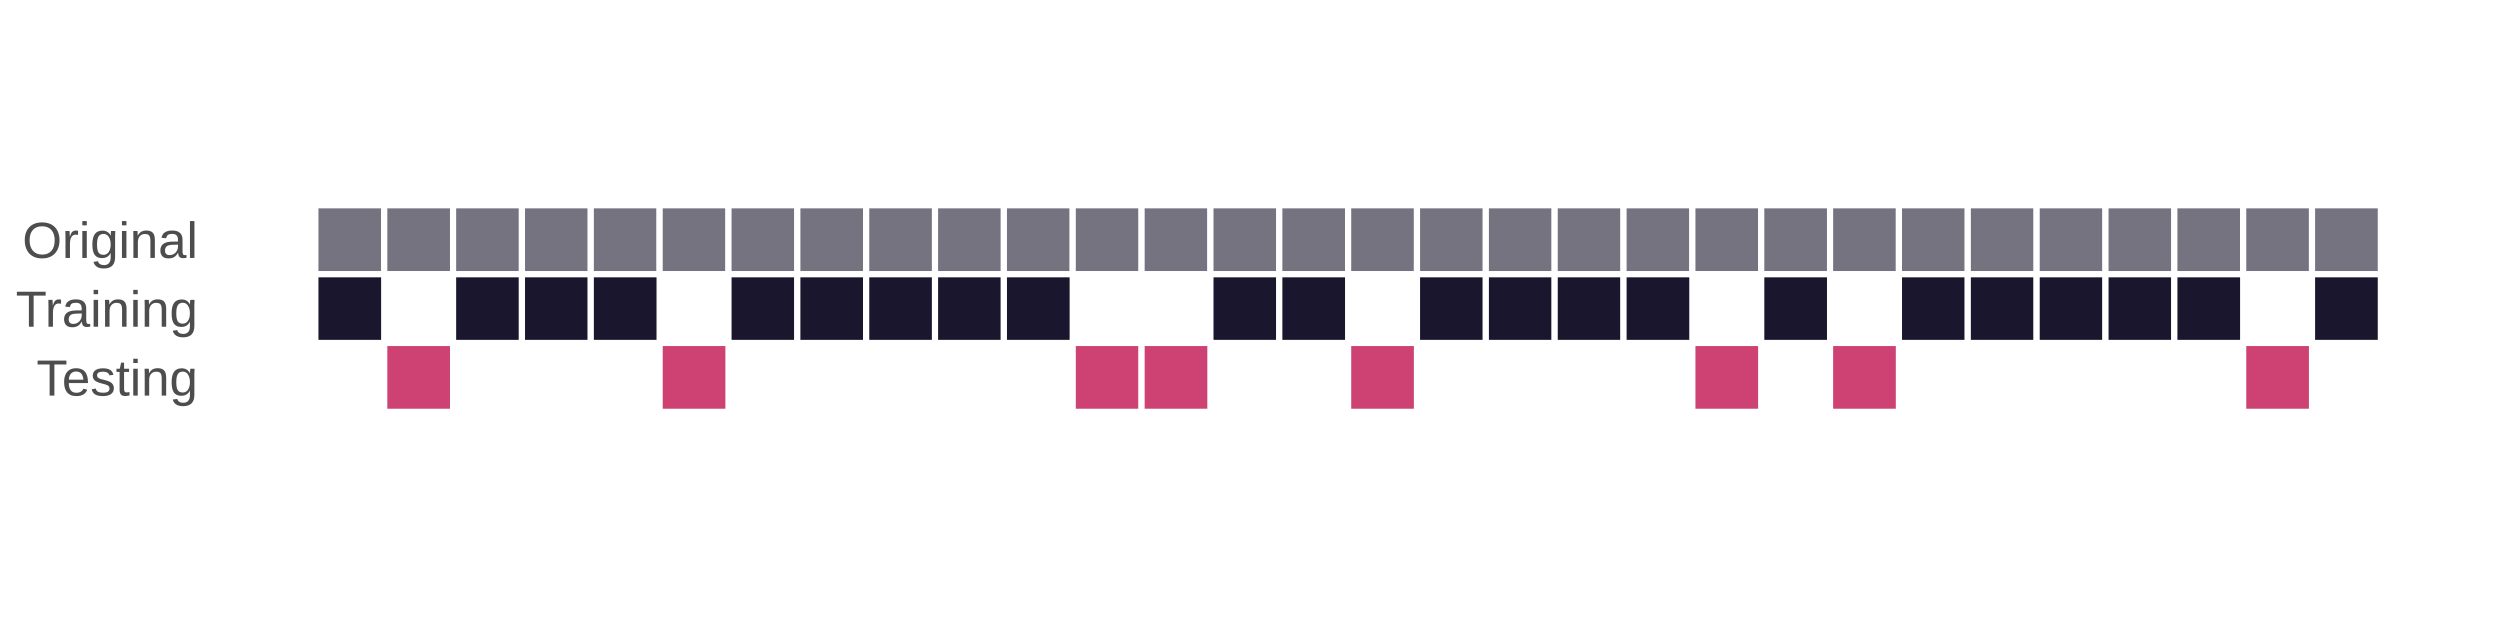
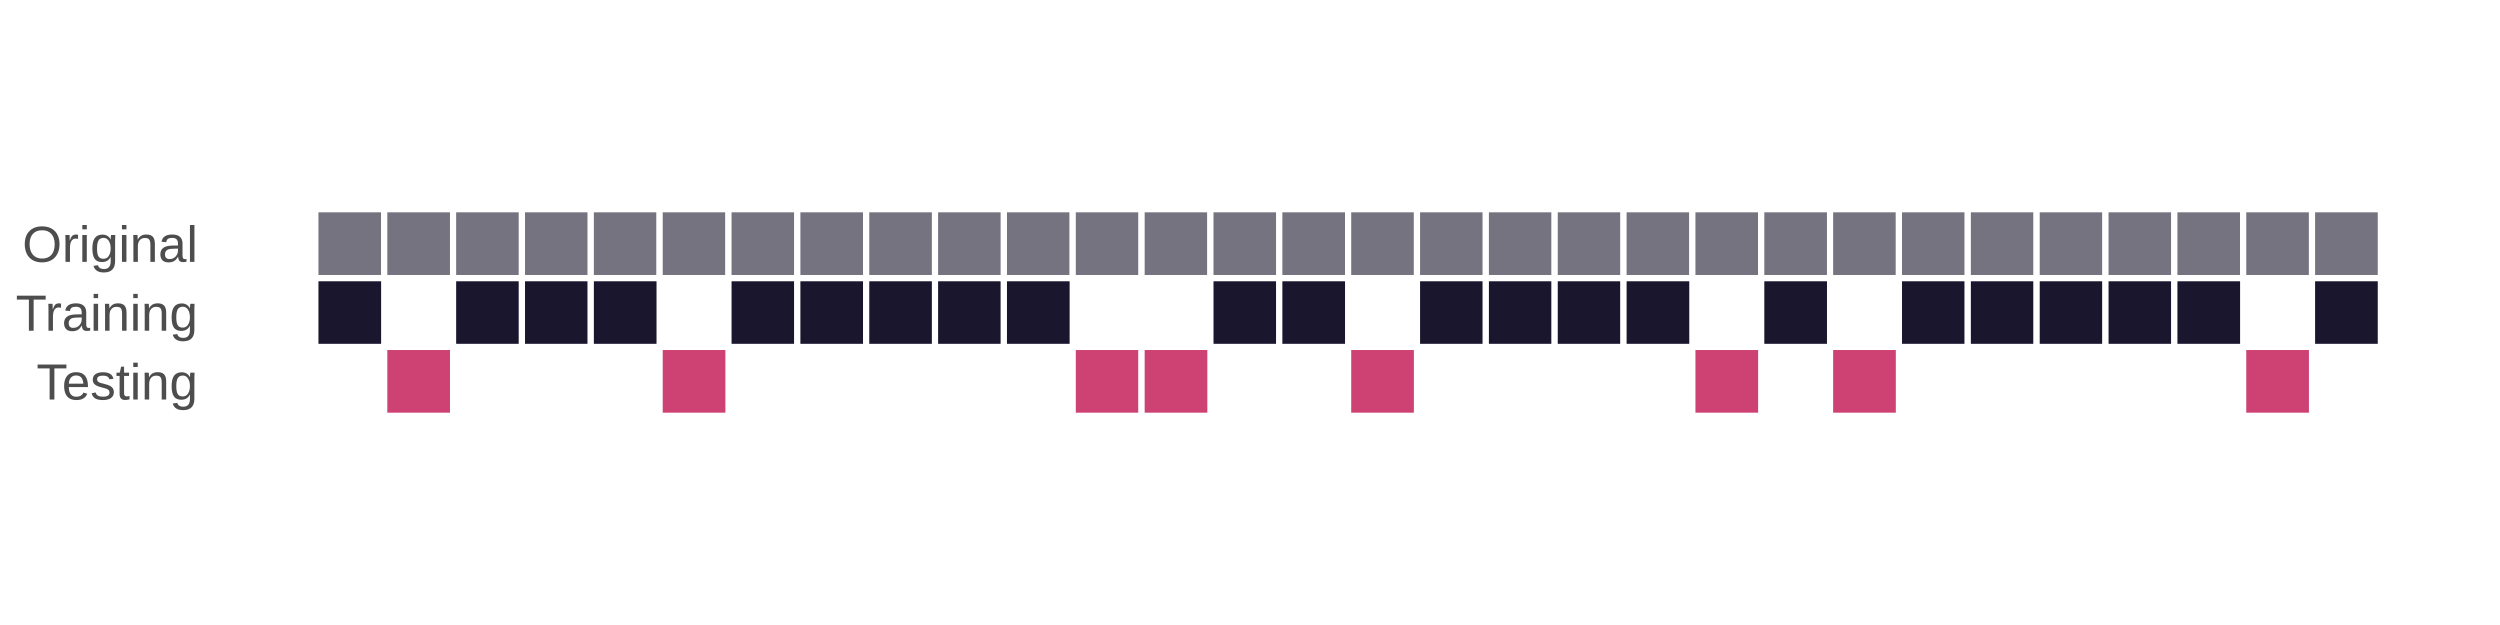
<svg xmlns="http://www.w3.org/2000/svg" width="864.00pt" height="216.00pt" viewBox="0 0 864.00 216.00">
  <g class="svglite">
    <defs>
      <style type="text/css">
    .svglite line, .svglite polyline, .svglite polygon, .svglite path, .svglite rect, .svglite circle {
      fill: none;
      stroke: #000000;
      stroke-linecap: round;
      stroke-linejoin: round;
      stroke-miterlimit: 10.00;
    }
    .svglite text {
      white-space: pre;
    }
    .svglite g.glyphgroup path {
      fill: inherit;
      stroke: none;
    }
  </style>
    </defs>
    <rect width="100%" height="100%" style="stroke: none; fill: #FFFFFF;" />
    <defs>
      <clipPath id="cpMC4wMHw4NjQuMDB8MC4wMHwyMTYuMDA=">
        <rect x="0.00" y="0.00" width="864.00" height="216.00" />
      </clipPath>
    </defs>
    <g clip-path="url(#cpMC4wMHw4NjQuMDB8MC4wMHwyMTYuMDA=)">
</g>
    <defs>
-       <clipPath id="cpMC4wMHw4NjQuMDB8NjMuMDh8MTUyLjky">
-         <rect x="0.00" y="63.08" width="864.00" height="89.84" />
+       <clipPath id="cpMC4wMHw4NjQuMDB8NjQuNDV8MTUxLjU1">
+         <rect x="0" y="64.45" width="864.00" height="87.10" />
      </clipPath>
    </defs>
-     <g clip-path="url(#cpMC4wMHw4NjQuMDB8NjMuMDh8MTUyLjky)">
- </g>
+     <g clip-path="url(#cpMC4wMHw4NjQuMDB8NjQuNDV8MTUxLjU1)">
+       <rect x="0" y="64.45" width="864.00" height="87.10" style="stroke-width: 1.07; stroke: none; fill: #FFFFFF;" />
+     </g>
    <g clip-path="url(#cpMC4wMHw4NjQuMDB8MC4wMHwyMTYuMDA=)">
</g>
    <defs>
-       <clipPath id="cpNzMuMzB8ODU4LjUyfDY4LjU2fDE0NC43MA==">
-         <rect x="73.30" y="68.56" width="785.22" height="76.14" />
+       <clipPath id="cpNzMuMzB8ODU4LjUyfDY5LjkzfDE0Ni4wNw==">
+         <rect x="73.30" y="69.93" width="785.22" height="76.14" />
      </clipPath>
    </defs>
-     <g clip-path="url(#cpNzMuMzB8ODU4LjUyfDY4LjU2fDE0NC43MA==)">
-       <rect x="108.99" y="94.73" width="23.79" height="23.79" style="stroke-width: 2.13; stroke: #FFFFFF; stroke-linecap: butt; stroke-linejoin: miter; fill: #1A162D;" />
-       <rect x="156.58" y="94.73" width="23.79" height="23.79" style="stroke-width: 2.13; stroke: #FFFFFF; stroke-linecap: butt; stroke-linejoin: miter; fill: #1A162D;" />
-       <rect x="180.38" y="94.73" width="23.79" height="23.79" style="stroke-width: 2.13; stroke: #FFFFFF; stroke-linecap: butt; stroke-linejoin: miter; fill: #1A162D;" />
-       <rect x="204.17" y="94.73" width="23.79" height="23.79" style="stroke-width: 2.13; stroke: #FFFFFF; stroke-linecap: butt; stroke-linejoin: miter; fill: #1A162D;" />
-       <rect x="251.76" y="94.73" width="23.79" height="23.79" style="stroke-width: 2.13; stroke: #FFFFFF; stroke-linecap: butt; stroke-linejoin: miter; fill: #1A162D;" />
-       <rect x="275.55" y="94.73" width="23.79" height="23.79" style="stroke-width: 2.13; stroke: #FFFFFF; stroke-linecap: butt; stroke-linejoin: miter; fill: #1A162D;" />
-       <rect x="299.35" y="94.73" width="23.79" height="23.79" style="stroke-width: 2.13; stroke: #FFFFFF; stroke-linecap: butt; stroke-linejoin: miter; fill: #1A162D;" />
-       <rect x="323.14" y="94.73" width="23.79" height="23.79" style="stroke-width: 2.13; stroke: #FFFFFF; stroke-linecap: butt; stroke-linejoin: miter; fill: #1A162D;" />
-       <rect x="346.94" y="94.73" width="23.79" height="23.79" style="stroke-width: 2.13; stroke: #FFFFFF; stroke-linecap: butt; stroke-linejoin: miter; fill: #1A162D;" />
-       <rect x="418.32" y="94.73" width="23.79" height="23.79" style="stroke-width: 2.13; stroke: #FFFFFF; stroke-linecap: butt; stroke-linejoin: miter; fill: #1A162D;" />
-       <rect x="442.12" y="94.73" width="23.79" height="23.79" style="stroke-width: 2.13; stroke: #FFFFFF; stroke-linecap: butt; stroke-linejoin: miter; fill: #1A162D;" />
-       <rect x="489.71" y="94.73" width="23.79" height="23.79" style="stroke-width: 2.13; stroke: #FFFFFF; stroke-linecap: butt; stroke-linejoin: miter; fill: #1A162D;" />
-       <rect x="513.50" y="94.73" width="23.79" height="23.79" style="stroke-width: 2.13; stroke: #FFFFFF; stroke-linecap: butt; stroke-linejoin: miter; fill: #1A162D;" />
-       <rect x="537.29" y="94.73" width="23.79" height="23.79" style="stroke-width: 2.13; stroke: #FFFFFF; stroke-linecap: butt; stroke-linejoin: miter; fill: #1A162D;" />
-       <rect x="561.09" y="94.73" width="23.79" height="23.79" style="stroke-width: 2.13; stroke: #FFFFFF; stroke-linecap: butt; stroke-linejoin: miter; fill: #1A162D;" />
-       <rect x="608.68" y="94.73" width="23.79" height="23.79" style="stroke-width: 2.13; stroke: #FFFFFF; stroke-linecap: butt; stroke-linejoin: miter; fill: #1A162D;" />
-       <rect x="656.27" y="94.73" width="23.79" height="23.79" style="stroke-width: 2.13; stroke: #FFFFFF; stroke-linecap: butt; stroke-linejoin: miter; fill: #1A162D;" />
-       <rect x="680.06" y="94.73" width="23.79" height="23.79" style="stroke-width: 2.13; stroke: #FFFFFF; stroke-linecap: butt; stroke-linejoin: miter; fill: #1A162D;" />
-       <rect x="703.86" y="94.73" width="23.79" height="23.79" style="stroke-width: 2.13; stroke: #FFFFFF; stroke-linecap: butt; stroke-linejoin: miter; fill: #1A162D;" />
-       <rect x="727.65" y="94.73" width="23.79" height="23.79" style="stroke-width: 2.13; stroke: #FFFFFF; stroke-linecap: butt; stroke-linejoin: miter; fill: #1A162D;" />
-       <rect x="751.45" y="94.73" width="23.79" height="23.79" style="stroke-width: 2.13; stroke: #FFFFFF; stroke-linecap: butt; stroke-linejoin: miter; fill: #1A162D;" />
-       <rect x="799.03" y="94.73" width="23.79" height="23.79" style="stroke-width: 2.13; stroke: #FFFFFF; stroke-linecap: butt; stroke-linejoin: miter; fill: #1A162D;" />
-       <rect x="132.79" y="118.53" width="23.79" height="23.79" style="stroke-width: 2.13; stroke: #FFFFFF; stroke-linecap: butt; stroke-linejoin: miter; fill: #CD4173;" />
-       <rect x="227.97" y="118.53" width="23.79" height="23.79" style="stroke-width: 2.13; stroke: #FFFFFF; stroke-linecap: butt; stroke-linejoin: miter; fill: #CD4173;" />
-       <rect x="370.73" y="118.53" width="23.79" height="23.79" style="stroke-width: 2.13; stroke: #FFFFFF; stroke-linecap: butt; stroke-linejoin: miter; fill: #CD4173;" />
-       <rect x="394.53" y="118.53" width="23.79" height="23.79" style="stroke-width: 2.13; stroke: #FFFFFF; stroke-linecap: butt; stroke-linejoin: miter; fill: #CD4173;" />
-       <rect x="465.91" y="118.53" width="23.79" height="23.79" style="stroke-width: 2.13; stroke: #FFFFFF; stroke-linecap: butt; stroke-linejoin: miter; fill: #CD4173;" />
-       <rect x="584.88" y="118.53" width="23.79" height="23.79" style="stroke-width: 2.13; stroke: #FFFFFF; stroke-linecap: butt; stroke-linejoin: miter; fill: #CD4173;" />
-       <rect x="632.47" y="118.53" width="23.79" height="23.79" style="stroke-width: 2.13; stroke: #FFFFFF; stroke-linecap: butt; stroke-linejoin: miter; fill: #CD4173;" />
-       <rect x="775.24" y="118.53" width="23.79" height="23.79" style="stroke-width: 2.13; stroke: #FFFFFF; stroke-linecap: butt; stroke-linejoin: miter; fill: #CD4173;" />
-       <rect x="108.99" y="70.94" width="23.79" height="23.79" style="stroke-width: 2.13; stroke: #FFFFFF; stroke-linecap: butt; stroke-linejoin: miter; fill: #767381;" />
-       <rect x="132.79" y="70.94" width="23.79" height="23.79" style="stroke-width: 2.13; stroke: #FFFFFF; stroke-linecap: butt; stroke-linejoin: miter; fill: #767381;" />
-       <rect x="156.58" y="70.94" width="23.79" height="23.79" style="stroke-width: 2.13; stroke: #FFFFFF; stroke-linecap: butt; stroke-linejoin: miter; fill: #767381;" />
-       <rect x="180.38" y="70.94" width="23.79" height="23.79" style="stroke-width: 2.13; stroke: #FFFFFF; stroke-linecap: butt; stroke-linejoin: miter; fill: #767381;" />
-       <rect x="204.17" y="70.94" width="23.79" height="23.79" style="stroke-width: 2.13; stroke: #FFFFFF; stroke-linecap: butt; stroke-linejoin: miter; fill: #767381;" />
-       <rect x="227.97" y="70.94" width="23.79" height="23.79" style="stroke-width: 2.13; stroke: #FFFFFF; stroke-linecap: butt; stroke-linejoin: miter; fill: #767381;" />
-       <rect x="251.76" y="70.94" width="23.79" height="23.79" style="stroke-width: 2.13; stroke: #FFFFFF; stroke-linecap: butt; stroke-linejoin: miter; fill: #767381;" />
-       <rect x="275.55" y="70.94" width="23.79" height="23.79" style="stroke-width: 2.13; stroke: #FFFFFF; stroke-linecap: butt; stroke-linejoin: miter; fill: #767381;" />
-       <rect x="299.35" y="70.94" width="23.79" height="23.79" style="stroke-width: 2.13; stroke: #FFFFFF; stroke-linecap: butt; stroke-linejoin: miter; fill: #767381;" />
-       <rect x="323.14" y="70.94" width="23.79" height="23.79" style="stroke-width: 2.13; stroke: #FFFFFF; stroke-linecap: butt; stroke-linejoin: miter; fill: #767381;" />
-       <rect x="346.94" y="70.94" width="23.79" height="23.79" style="stroke-width: 2.13; stroke: #FFFFFF; stroke-linecap: butt; stroke-linejoin: miter; fill: #767381;" />
-       <rect x="370.73" y="70.94" width="23.79" height="23.79" style="stroke-width: 2.13; stroke: #FFFFFF; stroke-linecap: butt; stroke-linejoin: miter; fill: #767381;" />
-       <rect x="394.53" y="70.94" width="23.79" height="23.79" style="stroke-width: 2.13; stroke: #FFFFFF; stroke-linecap: butt; stroke-linejoin: miter; fill: #767381;" />
-       <rect x="418.32" y="70.94" width="23.79" height="23.79" style="stroke-width: 2.13; stroke: #FFFFFF; stroke-linecap: butt; stroke-linejoin: miter; fill: #767381;" />
-       <rect x="442.12" y="70.94" width="23.79" height="23.79" style="stroke-width: 2.13; stroke: #FFFFFF; stroke-linecap: butt; stroke-linejoin: miter; fill: #767381;" />
-       <rect x="465.91" y="70.94" width="23.79" height="23.79" style="stroke-width: 2.13; stroke: #FFFFFF; stroke-linecap: butt; stroke-linejoin: miter; fill: #767381;" />
-       <rect x="489.71" y="70.94" width="23.79" height="23.79" style="stroke-width: 2.13; stroke: #FFFFFF; stroke-linecap: butt; stroke-linejoin: miter; fill: #767381;" />
-       <rect x="513.50" y="70.94" width="23.79" height="23.79" style="stroke-width: 2.13; stroke: #FFFFFF; stroke-linecap: butt; stroke-linejoin: miter; fill: #767381;" />
-       <rect x="537.29" y="70.94" width="23.79" height="23.79" style="stroke-width: 2.13; stroke: #FFFFFF; stroke-linecap: butt; stroke-linejoin: miter; fill: #767381;" />
-       <rect x="561.09" y="70.94" width="23.79" height="23.79" style="stroke-width: 2.13; stroke: #FFFFFF; stroke-linecap: butt; stroke-linejoin: miter; fill: #767381;" />
-       <rect x="584.88" y="70.94" width="23.79" height="23.79" style="stroke-width: 2.13; stroke: #FFFFFF; stroke-linecap: butt; stroke-linejoin: miter; fill: #767381;" />
-       <rect x="608.68" y="70.94" width="23.79" height="23.79" style="stroke-width: 2.13; stroke: #FFFFFF; stroke-linecap: butt; stroke-linejoin: miter; fill: #767381;" />
-       <rect x="632.47" y="70.94" width="23.79" height="23.79" style="stroke-width: 2.13; stroke: #FFFFFF; stroke-linecap: butt; stroke-linejoin: miter; fill: #767381;" />
-       <rect x="656.27" y="70.94" width="23.79" height="23.79" style="stroke-width: 2.13; stroke: #FFFFFF; stroke-linecap: butt; stroke-linejoin: miter; fill: #767381;" />
-       <rect x="680.06" y="70.94" width="23.79" height="23.79" style="stroke-width: 2.13; stroke: #FFFFFF; stroke-linecap: butt; stroke-linejoin: miter; fill: #767381;" />
-       <rect x="703.86" y="70.94" width="23.79" height="23.79" style="stroke-width: 2.13; stroke: #FFFFFF; stroke-linecap: butt; stroke-linejoin: miter; fill: #767381;" />
-       <rect x="727.65" y="70.94" width="23.79" height="23.79" style="stroke-width: 2.13; stroke: #FFFFFF; stroke-linecap: butt; stroke-linejoin: miter; fill: #767381;" />
-       <rect x="751.45" y="70.94" width="23.79" height="23.79" style="stroke-width: 2.13; stroke: #FFFFFF; stroke-linecap: butt; stroke-linejoin: miter; fill: #767381;" />
-       <rect x="775.24" y="70.94" width="23.79" height="23.79" style="stroke-width: 2.13; stroke: #FFFFFF; stroke-linecap: butt; stroke-linejoin: miter; fill: #767381;" />
-       <rect x="799.03" y="70.94" width="23.79" height="23.79" style="stroke-width: 2.13; stroke: #FFFFFF; stroke-linecap: butt; stroke-linejoin: miter; fill: #767381;" />
+     <g clip-path="url(#cpNzMuMzB8ODU4LjUyfDY5LjkzfDE0Ni4wNw==)">
+       <rect x="108.99" y="96.10" width="23.79" height="23.79" style="stroke-width: 2.13; stroke: #FFFFFF; stroke-linecap: butt; stroke-linejoin: miter; fill: #1A162D;" />
+       <rect x="156.58" y="96.10" width="23.79" height="23.79" style="stroke-width: 2.13; stroke: #FFFFFF; stroke-linecap: butt; stroke-linejoin: miter; fill: #1A162D;" />
+       <rect x="180.38" y="96.10" width="23.79" height="23.79" style="stroke-width: 2.13; stroke: #FFFFFF; stroke-linecap: butt; stroke-linejoin: miter; fill: #1A162D;" />
+       <rect x="204.17" y="96.10" width="23.79" height="23.79" style="stroke-width: 2.13; stroke: #FFFFFF; stroke-linecap: butt; stroke-linejoin: miter; fill: #1A162D;" />
+       <rect x="251.76" y="96.10" width="23.79" height="23.79" style="stroke-width: 2.13; stroke: #FFFFFF; stroke-linecap: butt; stroke-linejoin: miter; fill: #1A162D;" />
+       <rect x="275.55" y="96.10" width="23.79" height="23.79" style="stroke-width: 2.13; stroke: #FFFFFF; stroke-linecap: butt; stroke-linejoin: miter; fill: #1A162D;" />
+       <rect x="299.35" y="96.10" width="23.79" height="23.79" style="stroke-width: 2.13; stroke: #FFFFFF; stroke-linecap: butt; stroke-linejoin: miter; fill: #1A162D;" />
+       <rect x="323.14" y="96.10" width="23.79" height="23.79" style="stroke-width: 2.13; stroke: #FFFFFF; stroke-linecap: butt; stroke-linejoin: miter; fill: #1A162D;" />
+       <rect x="346.94" y="96.10" width="23.79" height="23.79" style="stroke-width: 2.13; stroke: #FFFFFF; stroke-linecap: butt; stroke-linejoin: miter; fill: #1A162D;" />
+       <rect x="418.32" y="96.10" width="23.79" height="23.79" style="stroke-width: 2.13; stroke: #FFFFFF; stroke-linecap: butt; stroke-linejoin: miter; fill: #1A162D;" />
+       <rect x="442.12" y="96.10" width="23.79" height="23.79" style="stroke-width: 2.13; stroke: #FFFFFF; stroke-linecap: butt; stroke-linejoin: miter; fill: #1A162D;" />
+       <rect x="489.71" y="96.10" width="23.79" height="23.79" style="stroke-width: 2.13; stroke: #FFFFFF; stroke-linecap: butt; stroke-linejoin: miter; fill: #1A162D;" />
+       <rect x="513.50" y="96.10" width="23.79" height="23.79" style="stroke-width: 2.13; stroke: #FFFFFF; stroke-linecap: butt; stroke-linejoin: miter; fill: #1A162D;" />
+       <rect x="537.29" y="96.10" width="23.79" height="23.79" style="stroke-width: 2.13; stroke: #FFFFFF; stroke-linecap: butt; stroke-linejoin: miter; fill: #1A162D;" />
+       <rect x="561.09" y="96.10" width="23.79" height="23.79" style="stroke-width: 2.13; stroke: #FFFFFF; stroke-linecap: butt; stroke-linejoin: miter; fill: #1A162D;" />
+       <rect x="608.68" y="96.10" width="23.79" height="23.79" style="stroke-width: 2.13; stroke: #FFFFFF; stroke-linecap: butt; stroke-linejoin: miter; fill: #1A162D;" />
+       <rect x="656.27" y="96.10" width="23.79" height="23.79" style="stroke-width: 2.13; stroke: #FFFFFF; stroke-linecap: butt; stroke-linejoin: miter; fill: #1A162D;" />
+       <rect x="680.06" y="96.10" width="23.79" height="23.79" style="stroke-width: 2.13; stroke: #FFFFFF; stroke-linecap: butt; stroke-linejoin: miter; fill: #1A162D;" />
+       <rect x="703.86" y="96.10" width="23.79" height="23.79" style="stroke-width: 2.13; stroke: #FFFFFF; stroke-linecap: butt; stroke-linejoin: miter; fill: #1A162D;" />
+       <rect x="727.65" y="96.10" width="23.79" height="23.79" style="stroke-width: 2.13; stroke: #FFFFFF; stroke-linecap: butt; stroke-linejoin: miter; fill: #1A162D;" />
+       <rect x="751.45" y="96.10" width="23.79" height="23.79" style="stroke-width: 2.13; stroke: #FFFFFF; stroke-linecap: butt; stroke-linejoin: miter; fill: #1A162D;" />
+       <rect x="799.03" y="96.10" width="23.79" height="23.79" style="stroke-width: 2.13; stroke: #FFFFFF; stroke-linecap: butt; stroke-linejoin: miter; fill: #1A162D;" />
+       <rect x="132.79" y="119.90" width="23.79" height="23.79" style="stroke-width: 2.13; stroke: #FFFFFF; stroke-linecap: butt; stroke-linejoin: miter; fill: #CD4173;" />
+       <rect x="227.97" y="119.90" width="23.79" height="23.79" style="stroke-width: 2.13; stroke: #FFFFFF; stroke-linecap: butt; stroke-linejoin: miter; fill: #CD4173;" />
+       <rect x="370.73" y="119.90" width="23.79" height="23.79" style="stroke-width: 2.13; stroke: #FFFFFF; stroke-linecap: butt; stroke-linejoin: miter; fill: #CD4173;" />
+       <rect x="394.53" y="119.90" width="23.79" height="23.79" style="stroke-width: 2.13; stroke: #FFFFFF; stroke-linecap: butt; stroke-linejoin: miter; fill: #CD4173;" />
+       <rect x="465.91" y="119.90" width="23.79" height="23.79" style="stroke-width: 2.13; stroke: #FFFFFF; stroke-linecap: butt; stroke-linejoin: miter; fill: #CD4173;" />
+       <rect x="584.88" y="119.90" width="23.79" height="23.79" style="stroke-width: 2.13; stroke: #FFFFFF; stroke-linecap: butt; stroke-linejoin: miter; fill: #CD4173;" />
+       <rect x="632.47" y="119.90" width="23.79" height="23.79" style="stroke-width: 2.13; stroke: #FFFFFF; stroke-linecap: butt; stroke-linejoin: miter; fill: #CD4173;" />
+       <rect x="775.24" y="119.90" width="23.79" height="23.79" style="stroke-width: 2.13; stroke: #FFFFFF; stroke-linecap: butt; stroke-linejoin: miter; fill: #CD4173;" />
+       <rect x="108.99" y="72.31" width="23.79" height="23.79" style="stroke-width: 2.13; stroke: #FFFFFF; stroke-linecap: butt; stroke-linejoin: miter; fill: #767381;" />
+       <rect x="132.79" y="72.31" width="23.79" height="23.79" style="stroke-width: 2.13; stroke: #FFFFFF; stroke-linecap: butt; stroke-linejoin: miter; fill: #767381;" />
+       <rect x="156.58" y="72.31" width="23.79" height="23.79" style="stroke-width: 2.13; stroke: #FFFFFF; stroke-linecap: butt; stroke-linejoin: miter; fill: #767381;" />
+       <rect x="180.38" y="72.31" width="23.79" height="23.79" style="stroke-width: 2.13; stroke: #FFFFFF; stroke-linecap: butt; stroke-linejoin: miter; fill: #767381;" />
+       <rect x="204.17" y="72.31" width="23.79" height="23.79" style="stroke-width: 2.13; stroke: #FFFFFF; stroke-linecap: butt; stroke-linejoin: miter; fill: #767381;" />
+       <rect x="227.97" y="72.31" width="23.79" height="23.79" style="stroke-width: 2.13; stroke: #FFFFFF; stroke-linecap: butt; stroke-linejoin: miter; fill: #767381;" />
+       <rect x="251.76" y="72.31" width="23.79" height="23.79" style="stroke-width: 2.13; stroke: #FFFFFF; stroke-linecap: butt; stroke-linejoin: miter; fill: #767381;" />
+       <rect x="275.55" y="72.31" width="23.79" height="23.79" style="stroke-width: 2.13; stroke: #FFFFFF; stroke-linecap: butt; stroke-linejoin: miter; fill: #767381;" />
+       <rect x="299.35" y="72.31" width="23.79" height="23.79" style="stroke-width: 2.13; stroke: #FFFFFF; stroke-linecap: butt; stroke-linejoin: miter; fill: #767381;" />
+       <rect x="323.14" y="72.31" width="23.79" height="23.79" style="stroke-width: 2.13; stroke: #FFFFFF; stroke-linecap: butt; stroke-linejoin: miter; fill: #767381;" />
+       <rect x="346.94" y="72.31" width="23.79" height="23.79" style="stroke-width: 2.13; stroke: #FFFFFF; stroke-linecap: butt; stroke-linejoin: miter; fill: #767381;" />
+       <rect x="370.73" y="72.31" width="23.79" height="23.79" style="stroke-width: 2.13; stroke: #FFFFFF; stroke-linecap: butt; stroke-linejoin: miter; fill: #767381;" />
+       <rect x="394.53" y="72.31" width="23.79" height="23.79" style="stroke-width: 2.13; stroke: #FFFFFF; stroke-linecap: butt; stroke-linejoin: miter; fill: #767381;" />
+       <rect x="418.32" y="72.31" width="23.79" height="23.79" style="stroke-width: 2.13; stroke: #FFFFFF; stroke-linecap: butt; stroke-linejoin: miter; fill: #767381;" />
+       <rect x="442.12" y="72.31" width="23.79" height="23.79" style="stroke-width: 2.13; stroke: #FFFFFF; stroke-linecap: butt; stroke-linejoin: miter; fill: #767381;" />
+       <rect x="465.91" y="72.31" width="23.79" height="23.79" style="stroke-width: 2.13; stroke: #FFFFFF; stroke-linecap: butt; stroke-linejoin: miter; fill: #767381;" />
+       <rect x="489.71" y="72.31" width="23.79" height="23.79" style="stroke-width: 2.13; stroke: #FFFFFF; stroke-linecap: butt; stroke-linejoin: miter; fill: #767381;" />
+       <rect x="513.50" y="72.31" width="23.79" height="23.79" style="stroke-width: 2.13; stroke: #FFFFFF; stroke-linecap: butt; stroke-linejoin: miter; fill: #767381;" />
+       <rect x="537.29" y="72.31" width="23.79" height="23.79" style="stroke-width: 2.13; stroke: #FFFFFF; stroke-linecap: butt; stroke-linejoin: miter; fill: #767381;" />
+       <rect x="561.09" y="72.31" width="23.79" height="23.79" style="stroke-width: 2.13; stroke: #FFFFFF; stroke-linecap: butt; stroke-linejoin: miter; fill: #767381;" />
+       <rect x="584.88" y="72.31" width="23.79" height="23.79" style="stroke-width: 2.13; stroke: #FFFFFF; stroke-linecap: butt; stroke-linejoin: miter; fill: #767381;" />
+       <rect x="608.68" y="72.31" width="23.79" height="23.79" style="stroke-width: 2.13; stroke: #FFFFFF; stroke-linecap: butt; stroke-linejoin: miter; fill: #767381;" />
+       <rect x="632.47" y="72.31" width="23.79" height="23.79" style="stroke-width: 2.13; stroke: #FFFFFF; stroke-linecap: butt; stroke-linejoin: miter; fill: #767381;" />
+       <rect x="656.27" y="72.31" width="23.79" height="23.79" style="stroke-width: 2.13; stroke: #FFFFFF; stroke-linecap: butt; stroke-linejoin: miter; fill: #767381;" />
+       <rect x="680.06" y="72.31" width="23.79" height="23.79" style="stroke-width: 2.13; stroke: #FFFFFF; stroke-linecap: butt; stroke-linejoin: miter; fill: #767381;" />
+       <rect x="703.86" y="72.31" width="23.79" height="23.79" style="stroke-width: 2.13; stroke: #FFFFFF; stroke-linecap: butt; stroke-linejoin: miter; fill: #767381;" />
+       <rect x="727.65" y="72.31" width="23.79" height="23.79" style="stroke-width: 2.13; stroke: #FFFFFF; stroke-linecap: butt; stroke-linejoin: miter; fill: #767381;" />
+       <rect x="751.45" y="72.31" width="23.79" height="23.79" style="stroke-width: 2.13; stroke: #FFFFFF; stroke-linecap: butt; stroke-linejoin: miter; fill: #767381;" />
+       <rect x="775.24" y="72.31" width="23.79" height="23.79" style="stroke-width: 2.13; stroke: #FFFFFF; stroke-linecap: butt; stroke-linejoin: miter; fill: #767381;" />
+       <rect x="799.03" y="72.31" width="23.79" height="23.79" style="stroke-width: 2.13; stroke: #FFFFFF; stroke-linecap: butt; stroke-linejoin: miter; fill: #767381;" />
    </g>
    <g clip-path="url(#cpMC4wMHw4NjQuMDB8MC4wMHwyMTYuMDA=)">
-       <text x="68.37" y="136.72" text-anchor="end" style="font-size: 17.60px;fill: #4D4D4D; font-family: &quot;Arial&quot;;" textLength="55.73px" lengthAdjust="spacingAndGlyphs">Testing</text>
-       <text x="68.37" y="112.93" text-anchor="end" style="font-size: 17.60px;fill: #4D4D4D; font-family: &quot;Arial&quot;;" textLength="62.89px" lengthAdjust="spacingAndGlyphs">Training</text>
-       <text x="68.37" y="89.14" text-anchor="end" style="font-size: 17.60px;fill: #4D4D4D; font-family: &quot;Arial&quot;;" textLength="60.61px" lengthAdjust="spacingAndGlyphs">Original</text>
+       <text x="68.37" y="138.09" text-anchor="end" style="font-size: 17.60px;fill: #4D4D4D; font-family: &quot;Arial&quot;;" textLength="55.73px" lengthAdjust="spacingAndGlyphs">Testing</text>
+       <text x="68.37" y="114.30" text-anchor="end" style="font-size: 17.60px;fill: #4D4D4D; font-family: &quot;Arial&quot;;" textLength="62.89px" lengthAdjust="spacingAndGlyphs">Training</text>
+       <text x="68.37" y="90.51" text-anchor="end" style="font-size: 17.60px;fill: #4D4D4D; font-family: &quot;Arial&quot;;" textLength="60.61px" lengthAdjust="spacingAndGlyphs">Original</text>
    </g>
  </g>
</svg>
